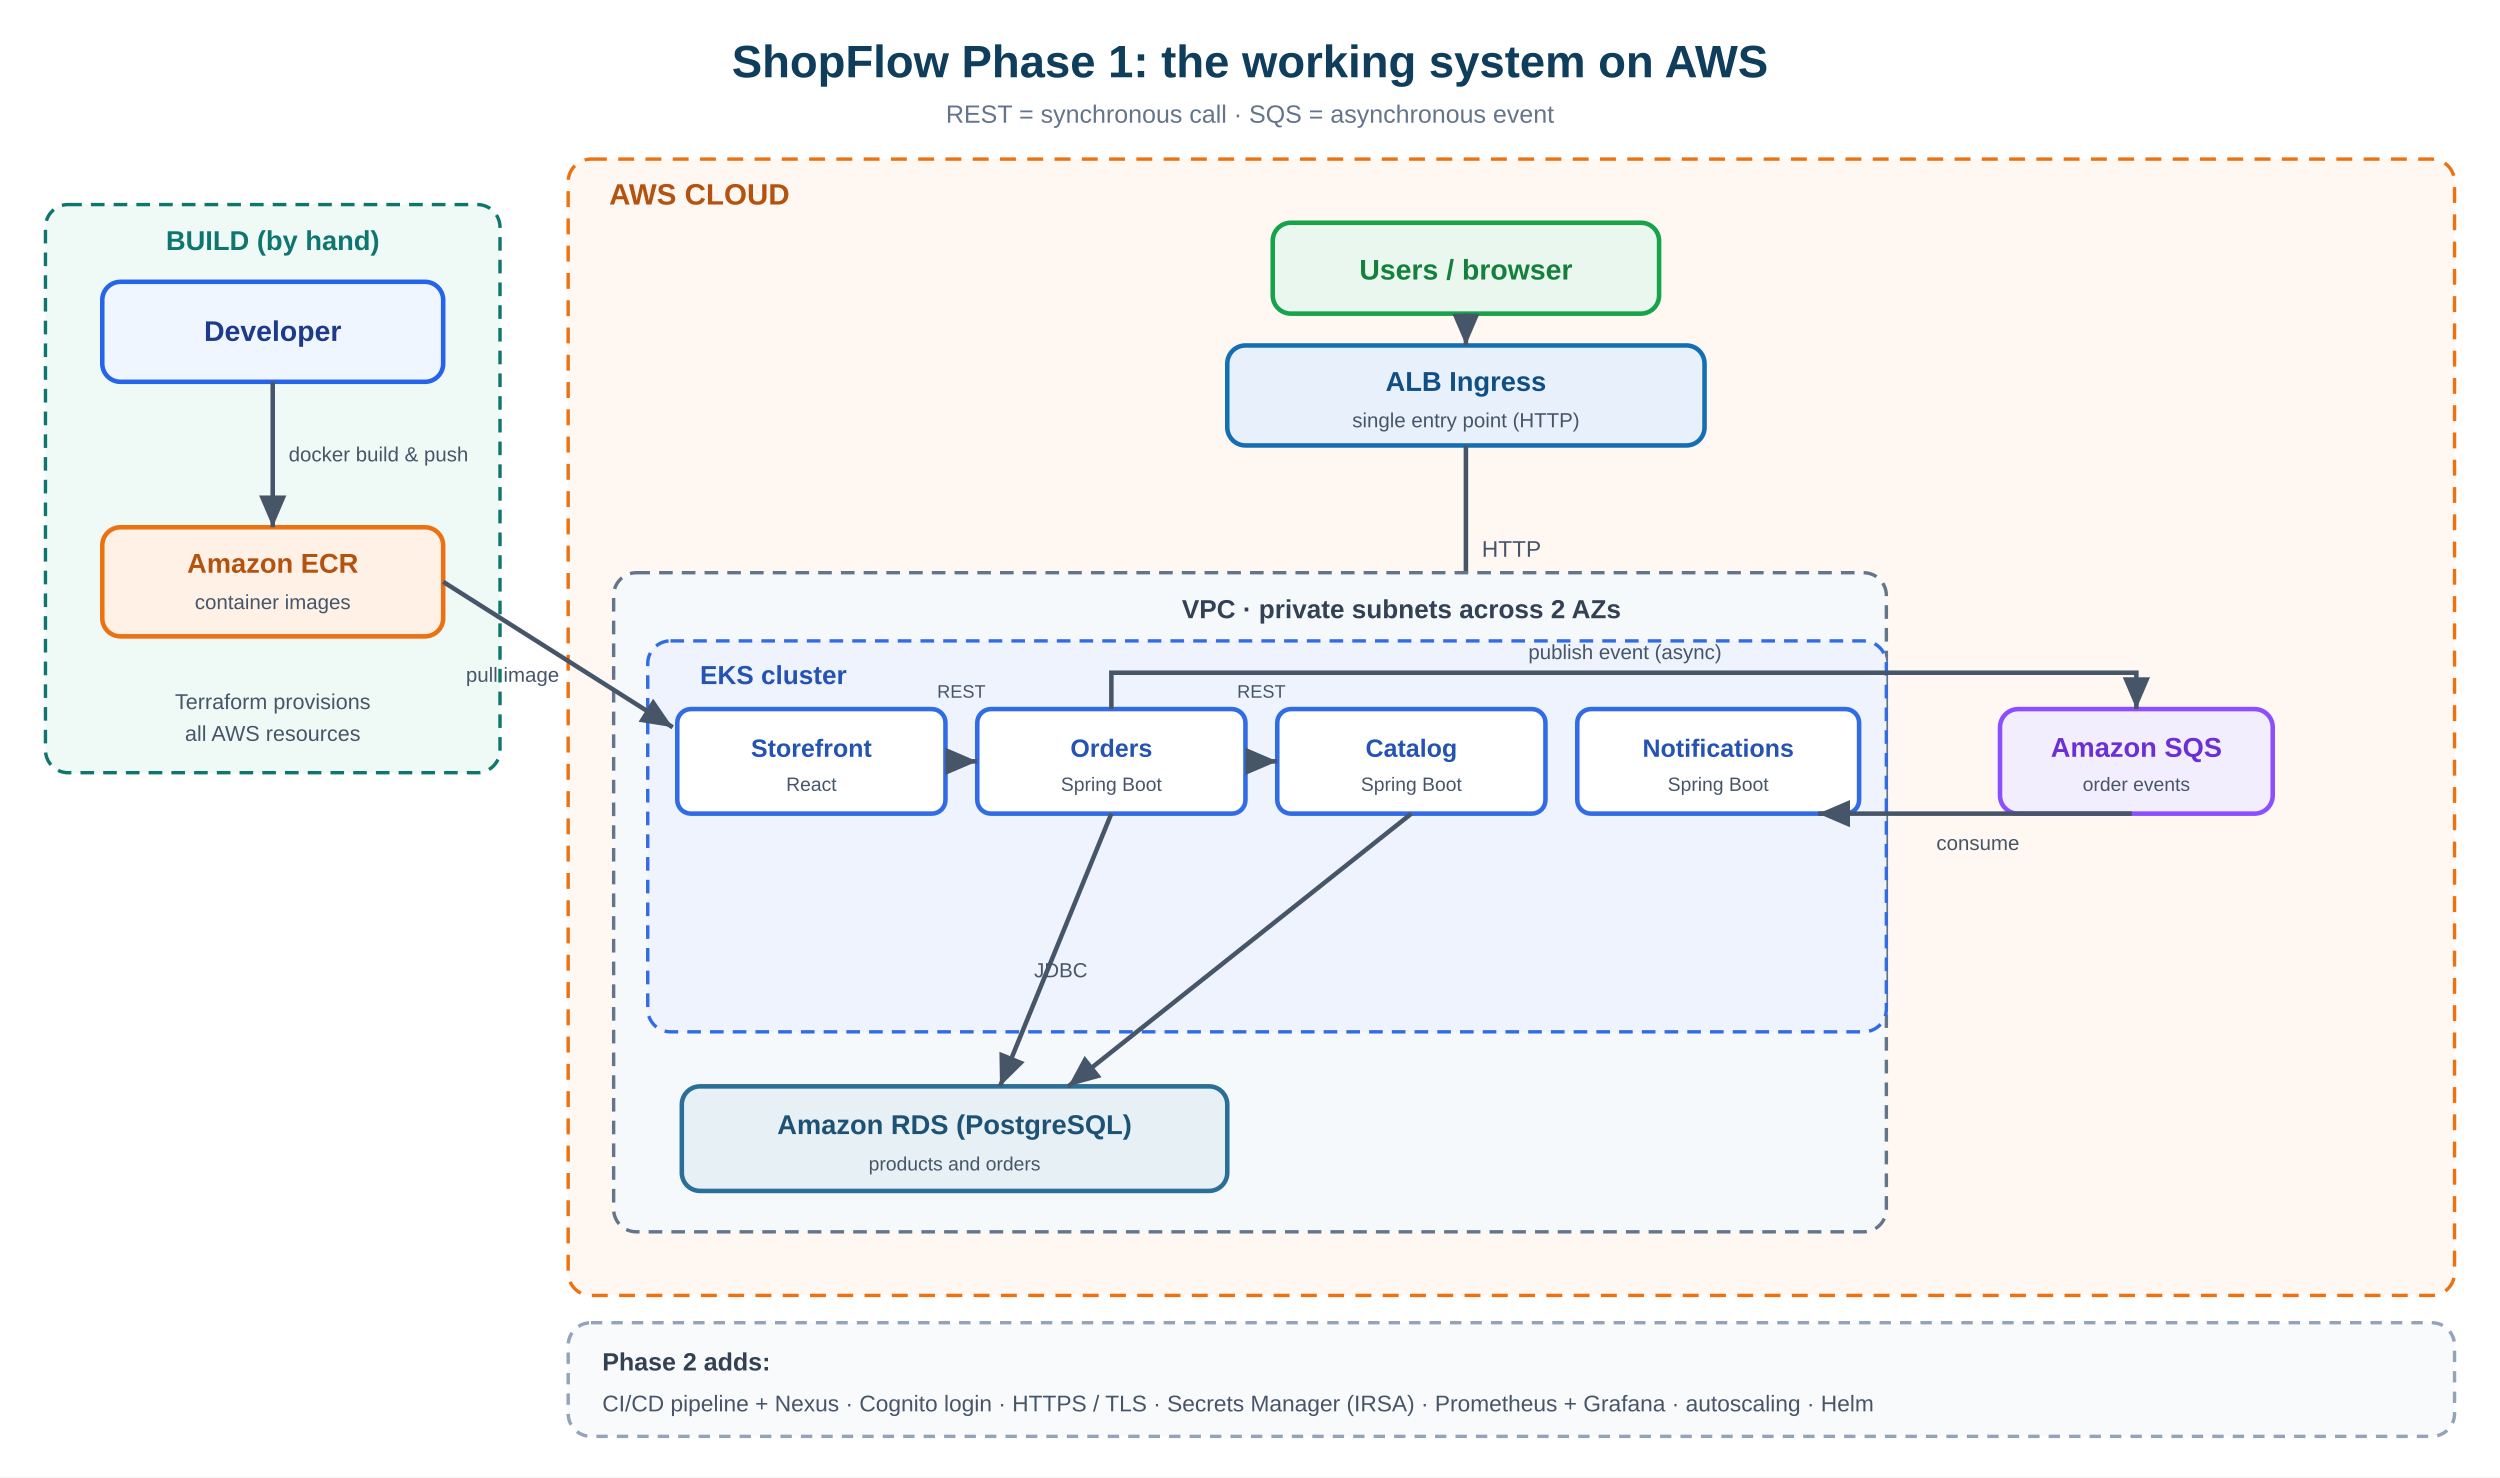
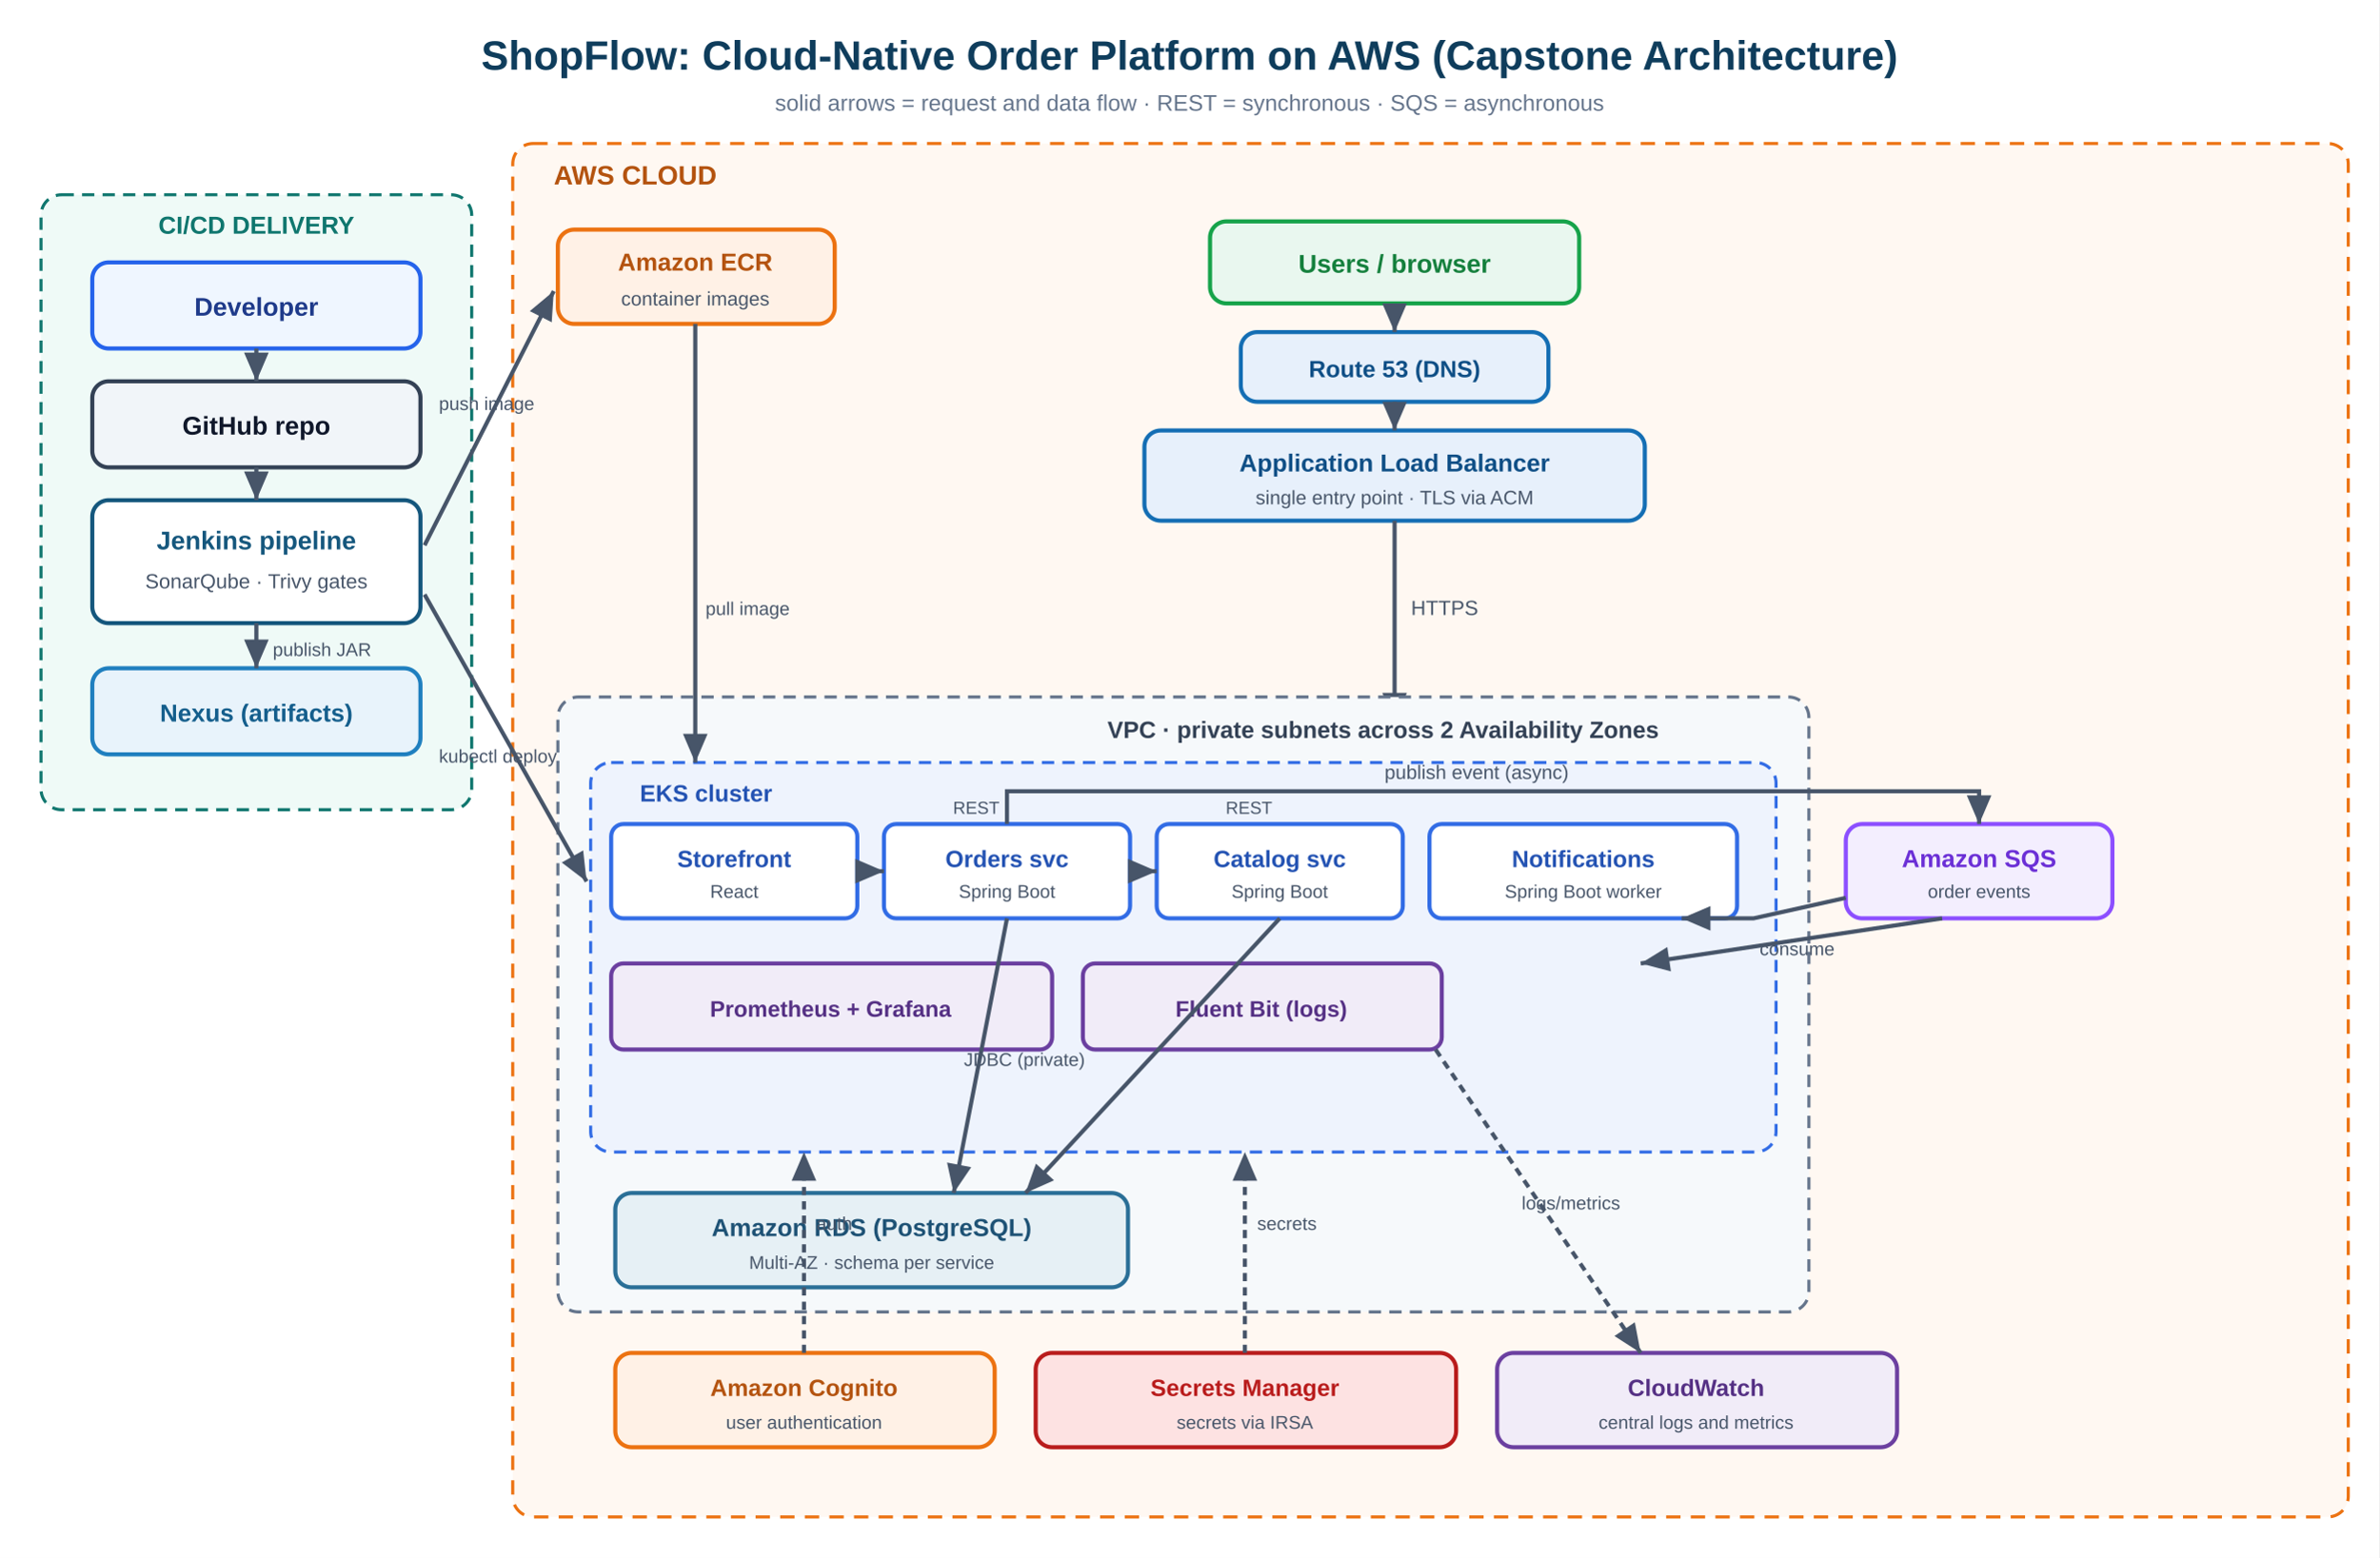
- <svg xmlns="http://www.w3.org/2000/svg" viewBox="0 0 1100 650" font-family="Arial, Helvetica, sans-serif">
+ <svg xmlns="http://www.w3.org/2000/svg" viewBox="0 0 1160 760" font-family="Arial, Helvetica, sans-serif">
  <defs>
    <marker id="a" markerWidth="9" markerHeight="9" refX="7" refY="3" orient="auto" markerUnits="strokeWidth">
      <path d="M0,0 L7,3 L0,6 Z" fill="#475569" />
    </marker>
  </defs>
-   <rect width="1100" height="650" fill="#ffffff" />
-   <text x="550" y="34" text-anchor="middle" font-size="20" font-weight="bold" fill="#0f3d5c">ShopFlow Phase 1: the working system on AWS</text>
-   <text x="550" y="54" text-anchor="middle" font-size="11" fill="#64748b">REST = synchronous call   ·   SQS = asynchronous event</text>
-   <rect x="20" y="90" width="200" height="250" rx="10" fill="#effaf7" stroke="#0f766e" stroke-width="1.5" stroke-dasharray="6 4" />
-   <text x="120" y="110" text-anchor="middle" font-size="12" font-weight="bold" fill="#0f766e">BUILD (by hand)</text>
-   <rect x="45" y="124" width="150" height="44" rx="8" fill="#eff6ff" stroke="#2563eb" stroke-width="2" />
-   <text x="120" y="150" text-anchor="middle" font-size="12.5" font-weight="bold" fill="#1e3a8a">Developer</text>
-   <rect x="45" y="232" width="150" height="48" rx="8" fill="#fff1e6" stroke="#ec7211" stroke-width="2" />
-   <text x="120" y="252" text-anchor="middle" font-size="12" font-weight="bold" fill="#b4530f">Amazon ECR</text>
-   <text x="120" y="268" text-anchor="middle" font-size="9" fill="#475569">container images</text>
-   <line x1="120" y1="168" x2="120" y2="232" stroke="#475569" stroke-width="2" marker-end="url(#a)" />
-   <text x="127" y="203" font-size="9" fill="#475569">docker build &amp; push</text>
-   <text x="120" y="312" text-anchor="middle" font-size="9.5" fill="#475569">Terraform provisions</text>
-   <text x="120" y="326" text-anchor="middle" font-size="9.5" fill="#475569">all AWS resources</text>
-   <rect x="250" y="70" width="830" height="500" rx="10" fill="#fff8f2" stroke="#ec7211" stroke-width="1.5" stroke-dasharray="7 5" />
-   <text x="268" y="90" font-size="13" font-weight="bold" fill="#b4530f">AWS CLOUD</text>
-   <rect x="560" y="98" width="170" height="40" rx="8" fill="#e9f7ef" stroke="#16a34a" stroke-width="2" />
-   <text x="645" y="123" text-anchor="middle" font-size="12.5" font-weight="bold" fill="#15803d">Users / browser</text>
-   <rect x="540" y="152" width="210" height="44" rx="8" fill="#e7f0fb" stroke="#146eb4" stroke-width="2" />
-   <text x="645" y="172" text-anchor="middle" font-size="12" font-weight="bold" fill="#0f4f86">ALB Ingress</text>
-   <text x="645" y="188" text-anchor="middle" font-size="9" fill="#475569">single entry point (HTTP)</text>
-   <line x1="645" y1="138" x2="645" y2="152" stroke="#475569" stroke-width="2" marker-end="url(#a)" />
-   <line x1="645" y1="196" x2="645" y2="282" stroke="#475569" stroke-width="2" marker-end="url(#a)" />
-   <text x="652" y="245" font-size="10" fill="#475569">HTTP</text>
-   <rect x="270" y="252" width="560" height="290" rx="10" fill="#f6f9fb" stroke="#64748b" stroke-width="1.5" stroke-dasharray="6 4" />
-   <text x="520" y="272" font-size="11.5" font-weight="bold" fill="#334155">VPC · private subnets across 2 AZs</text>
-   <rect x="285" y="282" width="545" height="172" rx="10" fill="#eef3fd" stroke="#326ce5" stroke-width="1.5" stroke-dasharray="6 4" />
-   <text x="308" y="301" font-size="11.5" font-weight="bold" fill="#2453b3">EKS cluster</text>
-   <rect x="298" y="312" width="118" height="46" rx="6" fill="#ffffff" stroke="#326ce5" stroke-width="2" />
-   <text x="357" y="333" text-anchor="middle" font-size="11" font-weight="bold" fill="#2453b3">Storefront</text>
-   <text x="357" y="348" text-anchor="middle" font-size="8.5" fill="#475569">React</text>
-   <rect x="430" y="312" width="118" height="46" rx="6" fill="#ffffff" stroke="#326ce5" stroke-width="2" />
-   <text x="489" y="333" text-anchor="middle" font-size="11" font-weight="bold" fill="#2453b3">Orders</text>
-   <text x="489" y="348" text-anchor="middle" font-size="8.5" fill="#475569">Spring Boot</text>
-   <rect x="562" y="312" width="118" height="46" rx="6" fill="#ffffff" stroke="#326ce5" stroke-width="2" />
-   <text x="621" y="333" text-anchor="middle" font-size="11" font-weight="bold" fill="#2453b3">Catalog</text>
-   <text x="621" y="348" text-anchor="middle" font-size="8.5" fill="#475569">Spring Boot</text>
-   <rect x="694" y="312" width="124" height="46" rx="6" fill="#ffffff" stroke="#326ce5" stroke-width="2" />
-   <text x="756" y="333" text-anchor="middle" font-size="11" font-weight="bold" fill="#2453b3">Notifications</text>
-   <text x="756" y="348" text-anchor="middle" font-size="8.5" fill="#475569">Spring Boot</text>
-   <line x1="416" y1="335" x2="430" y2="335" stroke="#475569" stroke-width="2" marker-end="url(#a)" />
-   <line x1="548" y1="335" x2="562" y2="335" stroke="#475569" stroke-width="2" marker-end="url(#a)" />
-   <text x="423" y="307" text-anchor="middle" font-size="8" fill="#475569">REST</text>
-   <text x="555" y="307" text-anchor="middle" font-size="8" fill="#475569">REST</text>
-   <rect x="300" y="478" width="240" height="46" rx="8" fill="#e6f0f5" stroke="#2a6f97" stroke-width="2" />
-   <text x="420" y="499" text-anchor="middle" font-size="12" font-weight="bold" fill="#1e5275">Amazon RDS (PostgreSQL)</text>
-   <text x="420" y="515" text-anchor="middle" font-size="8.5" fill="#475569">products and orders</text>
-   <line x1="489" y1="358" x2="440" y2="478" stroke="#475569" stroke-width="2" marker-end="url(#a)" />
-   <line x1="621" y1="358" x2="470" y2="478" stroke="#475569" stroke-width="2" marker-end="url(#a)" />
-   <text x="455" y="430" font-size="9" fill="#475569">JDBC</text>
-   <rect x="880" y="312" width="120" height="46" rx="8" fill="#f3eefe" stroke="#8c4fff" stroke-width="2" />
-   <text x="940" y="333" text-anchor="middle" font-size="12" font-weight="bold" fill="#6b2fd6">Amazon SQS</text>
-   <text x="940" y="348" text-anchor="middle" font-size="8.5" fill="#475569">order events</text>
-   <polyline points="489,312 489,296 940,296 940,312" fill="none" stroke="#475569" stroke-width="2" marker-end="url(#a)" />
-   <text x="715" y="290" text-anchor="middle" font-size="9" fill="#475569">publish event (async)</text>
-   <line x1="938" y1="358" x2="800" y2="358" stroke="#475569" stroke-width="2" marker-end="url(#a)" />
-   <text x="852" y="374" font-size="9" fill="#475569">consume</text>
-   <line x1="195" y1="256" x2="296" y2="320" stroke="#475569" stroke-width="2" marker-end="url(#a)" />
-   <text x="205" y="300" font-size="9" fill="#475569">pull image</text>
-   <rect x="250" y="582" width="830" height="50" rx="10" fill="#f8fafc" stroke="#94a3b8" stroke-width="1.5" stroke-dasharray="5 4" />
-   <text x="265" y="603" font-size="11" font-weight="bold" fill="#334155">Phase 2 adds:</text>
-   <text x="265" y="621" font-size="10" fill="#475569">CI/CD pipeline + Nexus   ·   Cognito login   ·   HTTPS / TLS   ·   Secrets Manager (IRSA)   ·   Prometheus + Grafana   ·   autoscaling   ·   Helm</text>
+   <rect width="1160" height="760" fill="#ffffff" />
+   <text x="580" y="34" text-anchor="middle" font-size="20" font-weight="bold" fill="#0f3d5c">ShopFlow: Cloud-Native Order Platform on AWS (Capstone Architecture)</text>
+   <text x="580" y="54" text-anchor="middle" font-size="11" fill="#64748b">solid arrows = request and data flow   ·   REST = synchronous   ·   SQS = asynchronous</text>
+   <rect x="20" y="95" width="210" height="300" rx="10" fill="#effaf7" stroke="#0f766e" stroke-width="1.5" stroke-dasharray="6 4" />
+   <text x="125" y="114" text-anchor="middle" font-size="12" font-weight="bold" fill="#0f766e">CI/CD DELIVERY</text>
+   <rect x="45" y="128" width="160" height="42" rx="8" fill="#eff6ff" stroke="#2563eb" stroke-width="2" />
+   <text x="125" y="154" text-anchor="middle" font-size="12.5" font-weight="bold" fill="#1e3a8a">Developer</text>
+   <rect x="45" y="186" width="160" height="42" rx="8" fill="#f1f5f9" stroke="#334155" stroke-width="2" />
+   <text x="125" y="212" text-anchor="middle" font-size="12.5" font-weight="bold" fill="#0f172a">GitHub repo</text>
+   <rect x="45" y="244" width="160" height="60" rx="8" fill="#ffffff" stroke="#15577d" stroke-width="2" />
+   <text x="125" y="268" text-anchor="middle" font-size="12.5" font-weight="bold" fill="#15577d">Jenkins pipeline</text>
+   <text x="125" y="287" text-anchor="middle" font-size="10" fill="#475569">SonarQube · Trivy gates</text>
+   <rect x="45" y="326" width="160" height="42" rx="8" fill="#e8f3fb" stroke="#1f7fbf" stroke-width="2" />
+   <text x="125" y="352" text-anchor="middle" font-size="12" font-weight="bold" fill="#145e8c">Nexus (artifacts)</text>
+   <line x1="125" y1="170" x2="125" y2="186" stroke="#475569" stroke-width="2" marker-end="url(#a)" />
+   <line x1="125" y1="228" x2="125" y2="244" stroke="#475569" stroke-width="2" marker-end="url(#a)" />
+   <line x1="125" y1="304" x2="125" y2="326" stroke="#475569" stroke-width="2" marker-end="url(#a)" />
+   <text x="133" y="320" font-size="9" fill="#475569">publish JAR</text>
+   <rect x="250" y="70" width="895" height="670" rx="10" fill="#fff8f2" stroke="#ec7211" stroke-width="1.5" stroke-dasharray="7 5" />
+   <text x="270" y="90" font-size="13" font-weight="bold" fill="#b4530f">AWS CLOUD</text>
+   <rect x="272" y="112" width="135" height="46" rx="8" fill="#fff1e6" stroke="#ec7211" stroke-width="2" />
+   <text x="339" y="132" text-anchor="middle" font-size="12" font-weight="bold" fill="#b4530f">Amazon ECR</text>
+   <text x="339" y="149" text-anchor="middle" font-size="9.5" fill="#475569">container images</text>
+   <rect x="590" y="108" width="180" height="40" rx="8" fill="#e9f7ef" stroke="#16a34a" stroke-width="2" />
+   <text x="680" y="133" text-anchor="middle" font-size="12.5" font-weight="bold" fill="#15803d">Users / browser</text>
+   <rect x="605" y="162" width="150" height="34" rx="8" fill="#e7f0fb" stroke="#146eb4" stroke-width="2" />
+   <text x="680" y="184" text-anchor="middle" font-size="11.5" font-weight="bold" fill="#0f4f86">Route 53 (DNS)</text>
+   <rect x="558" y="210" width="244" height="44" rx="8" fill="#e7f0fb" stroke="#146eb4" stroke-width="2" />
+   <text x="680" y="230" text-anchor="middle" font-size="12" font-weight="bold" fill="#0f4f86">Application Load Balancer</text>
+   <text x="680" y="246" text-anchor="middle" font-size="9.5" fill="#475569">single entry point · TLS via ACM</text>
+   <line x1="680" y1="148" x2="680" y2="162" stroke="#475569" stroke-width="2" marker-end="url(#a)" />
+   <line x1="680" y1="196" x2="680" y2="210" stroke="#475569" stroke-width="2" marker-end="url(#a)" />
+   <line x1="680" y1="254" x2="680" y2="352" stroke="#475569" stroke-width="2" marker-end="url(#a)" />
+   <text x="688" y="300" font-size="10" fill="#475569">HTTPS</text>
+   <rect x="272" y="340" width="610" height="300" rx="10" fill="#f6f9fb" stroke="#64748b" stroke-width="1.5" stroke-dasharray="6 4" />
+   <text x="540" y="360" font-size="11.5" font-weight="bold" fill="#334155">VPC · private subnets across 2 Availability Zones</text>
+   <rect x="288" y="372" width="578" height="190" rx="10" fill="#eef3fd" stroke="#326ce5" stroke-width="1.5" stroke-dasharray="6 4" />
+   <text x="312" y="391" font-size="11.5" font-weight="bold" fill="#2453b3">EKS cluster</text>
+   <rect x="298" y="402" width="120" height="46" rx="6" fill="#ffffff" stroke="#326ce5" stroke-width="2" />
+   <text x="358" y="423" text-anchor="middle" font-size="11.5" font-weight="bold" fill="#2453b3">Storefront</text>
+   <text x="358" y="438" text-anchor="middle" font-size="9" fill="#475569">React</text>
+   <rect x="431" y="402" width="120" height="46" rx="6" fill="#ffffff" stroke="#326ce5" stroke-width="2" />
+   <text x="491" y="423" text-anchor="middle" font-size="11.5" font-weight="bold" fill="#2453b3">Orders svc</text>
+   <text x="491" y="438" text-anchor="middle" font-size="9" fill="#475569">Spring Boot</text>
+   <rect x="564" y="402" width="120" height="46" rx="6" fill="#ffffff" stroke="#326ce5" stroke-width="2" />
+   <text x="624" y="423" text-anchor="middle" font-size="11.5" font-weight="bold" fill="#2453b3">Catalog svc</text>
+   <text x="624" y="438" text-anchor="middle" font-size="9" fill="#475569">Spring Boot</text>
+   <rect x="697" y="402" width="150" height="46" rx="6" fill="#ffffff" stroke="#326ce5" stroke-width="2" />
+   <text x="772" y="423" text-anchor="middle" font-size="11.5" font-weight="bold" fill="#2453b3">Notifications</text>
+   <text x="772" y="438" text-anchor="middle" font-size="9" fill="#475569">Spring Boot worker</text>
+   <line x1="418" y1="425" x2="431" y2="425" stroke="#475569" stroke-width="2" marker-end="url(#a)" />
+   <line x1="551" y1="425" x2="564" y2="425" stroke="#475569" stroke-width="2" marker-end="url(#a)" />
+   <text x="476" y="397" text-anchor="middle" font-size="8.5" fill="#475569">REST</text>
+   <text x="609" y="397" text-anchor="middle" font-size="8.5" fill="#475569">REST</text>
+   <rect x="298" y="470" width="215" height="42" rx="6" fill="#f1ecf8" stroke="#6b3fa0" stroke-width="2" />
+   <text x="405" y="496" text-anchor="middle" font-size="11" font-weight="bold" fill="#553084">Prometheus + Grafana</text>
+   <rect x="528" y="470" width="175" height="42" rx="6" fill="#f1ecf8" stroke="#6b3fa0" stroke-width="2" />
+   <text x="615" y="496" text-anchor="middle" font-size="11" font-weight="bold" fill="#553084">Fluent Bit (logs)</text>
+   <rect x="300" y="582" width="250" height="46" rx="8" fill="#e6f0f5" stroke="#2a6f97" stroke-width="2" />
+   <text x="425" y="603" text-anchor="middle" font-size="12" font-weight="bold" fill="#1e5275">Amazon RDS (PostgreSQL)</text>
+   <text x="425" y="619" text-anchor="middle" font-size="9" fill="#475569">Multi-AZ · schema per service</text>
+   <line x1="491" y1="448" x2="465" y2="582" stroke="#475569" stroke-width="2" marker-end="url(#a)" />
+   <line x1="624" y1="448" x2="500" y2="582" stroke="#475569" stroke-width="2" marker-end="url(#a)" />
+   <text x="470" y="520" font-size="9" fill="#475569">JDBC (private)</text>
+   <rect x="900" y="402" width="130" height="46" rx="8" fill="#f3eefe" stroke="#8c4fff" stroke-width="2" />
+   <text x="965" y="423" text-anchor="middle" font-size="12" font-weight="bold" fill="#6b2fd6">Amazon SQS</text>
+   <text x="965" y="438" text-anchor="middle" font-size="9" fill="#475569">order events</text>
+   <polyline points="491,402 491,386 965,386 965,402" fill="none" stroke="#475569" stroke-width="2" marker-end="url(#a)" />
+   <text x="720" y="380" text-anchor="middle" font-size="9.5" fill="#475569">publish event (async)</text>
+   <line x1="947" y1="448" x2="800" y2="470" stroke="#475569" stroke-width="2" marker-end="url(#a)" />
+   <polyline points="900,438 855,448 820,448" fill="none" stroke="#475569" stroke-width="2" marker-end="url(#a)" />
+   <text x="858" y="466" font-size="9" fill="#475569">consume</text>
+   <rect x="300" y="660" width="185" height="46" rx="8" fill="#fff1e6" stroke="#ec7211" stroke-width="2" />
+   <text x="392" y="681" text-anchor="middle" font-size="11.5" font-weight="bold" fill="#b4530f">Amazon Cognito</text>
+   <text x="392" y="697" text-anchor="middle" font-size="9" fill="#475569">user authentication</text>
+   <rect x="505" y="660" width="205" height="46" rx="8" fill="#fde2e2" stroke="#b91c1c" stroke-width="2" />
+   <text x="607" y="681" text-anchor="middle" font-size="11.5" font-weight="bold" fill="#b91c1c">Secrets Manager</text>
+   <text x="607" y="697" text-anchor="middle" font-size="9" fill="#475569">secrets via IRSA</text>
+   <rect x="730" y="660" width="195" height="46" rx="8" fill="#f1ecf8" stroke="#6b3fa0" stroke-width="2" />
+   <text x="827" y="681" text-anchor="middle" font-size="11.5" font-weight="bold" fill="#553084">CloudWatch</text>
+   <text x="827" y="697" text-anchor="middle" font-size="9" fill="#475569">central logs and metrics</text>
+   <line x1="392" y1="660" x2="392" y2="562" stroke="#475569" stroke-width="2" stroke-dasharray="4 3" marker-end="url(#a)" />
+   <text x="398" y="600" font-size="9" fill="#475569">auth</text>
+   <line x1="607" y1="660" x2="607" y2="562" stroke="#475569" stroke-width="2" stroke-dasharray="4 3" marker-end="url(#a)" />
+   <text x="613" y="600" font-size="9" fill="#475569">secrets</text>
+   <line x1="700" y1="512" x2="800" y2="660" stroke="#475569" stroke-width="2" stroke-dasharray="4 3" marker-end="url(#a)" />
+   <text x="742" y="590" font-size="9" fill="#475569">logs/metrics</text>
+   <line x1="207" y1="266" x2="270" y2="142" stroke="#475569" stroke-width="2" marker-end="url(#a)" />
+   <text x="214" y="200" font-size="9" fill="#475569">push image</text>
+   <line x1="339" y1="158" x2="339" y2="372" stroke="#475569" stroke-width="2" marker-end="url(#a)" />
+   <text x="344" y="300" font-size="9" fill="#475569">pull image</text>
+   <line x1="207" y1="290" x2="286" y2="430" stroke="#475569" stroke-width="2" marker-end="url(#a)" />
+   <text x="214" y="372" font-size="9" fill="#475569">kubectl deploy</text>
</svg>
